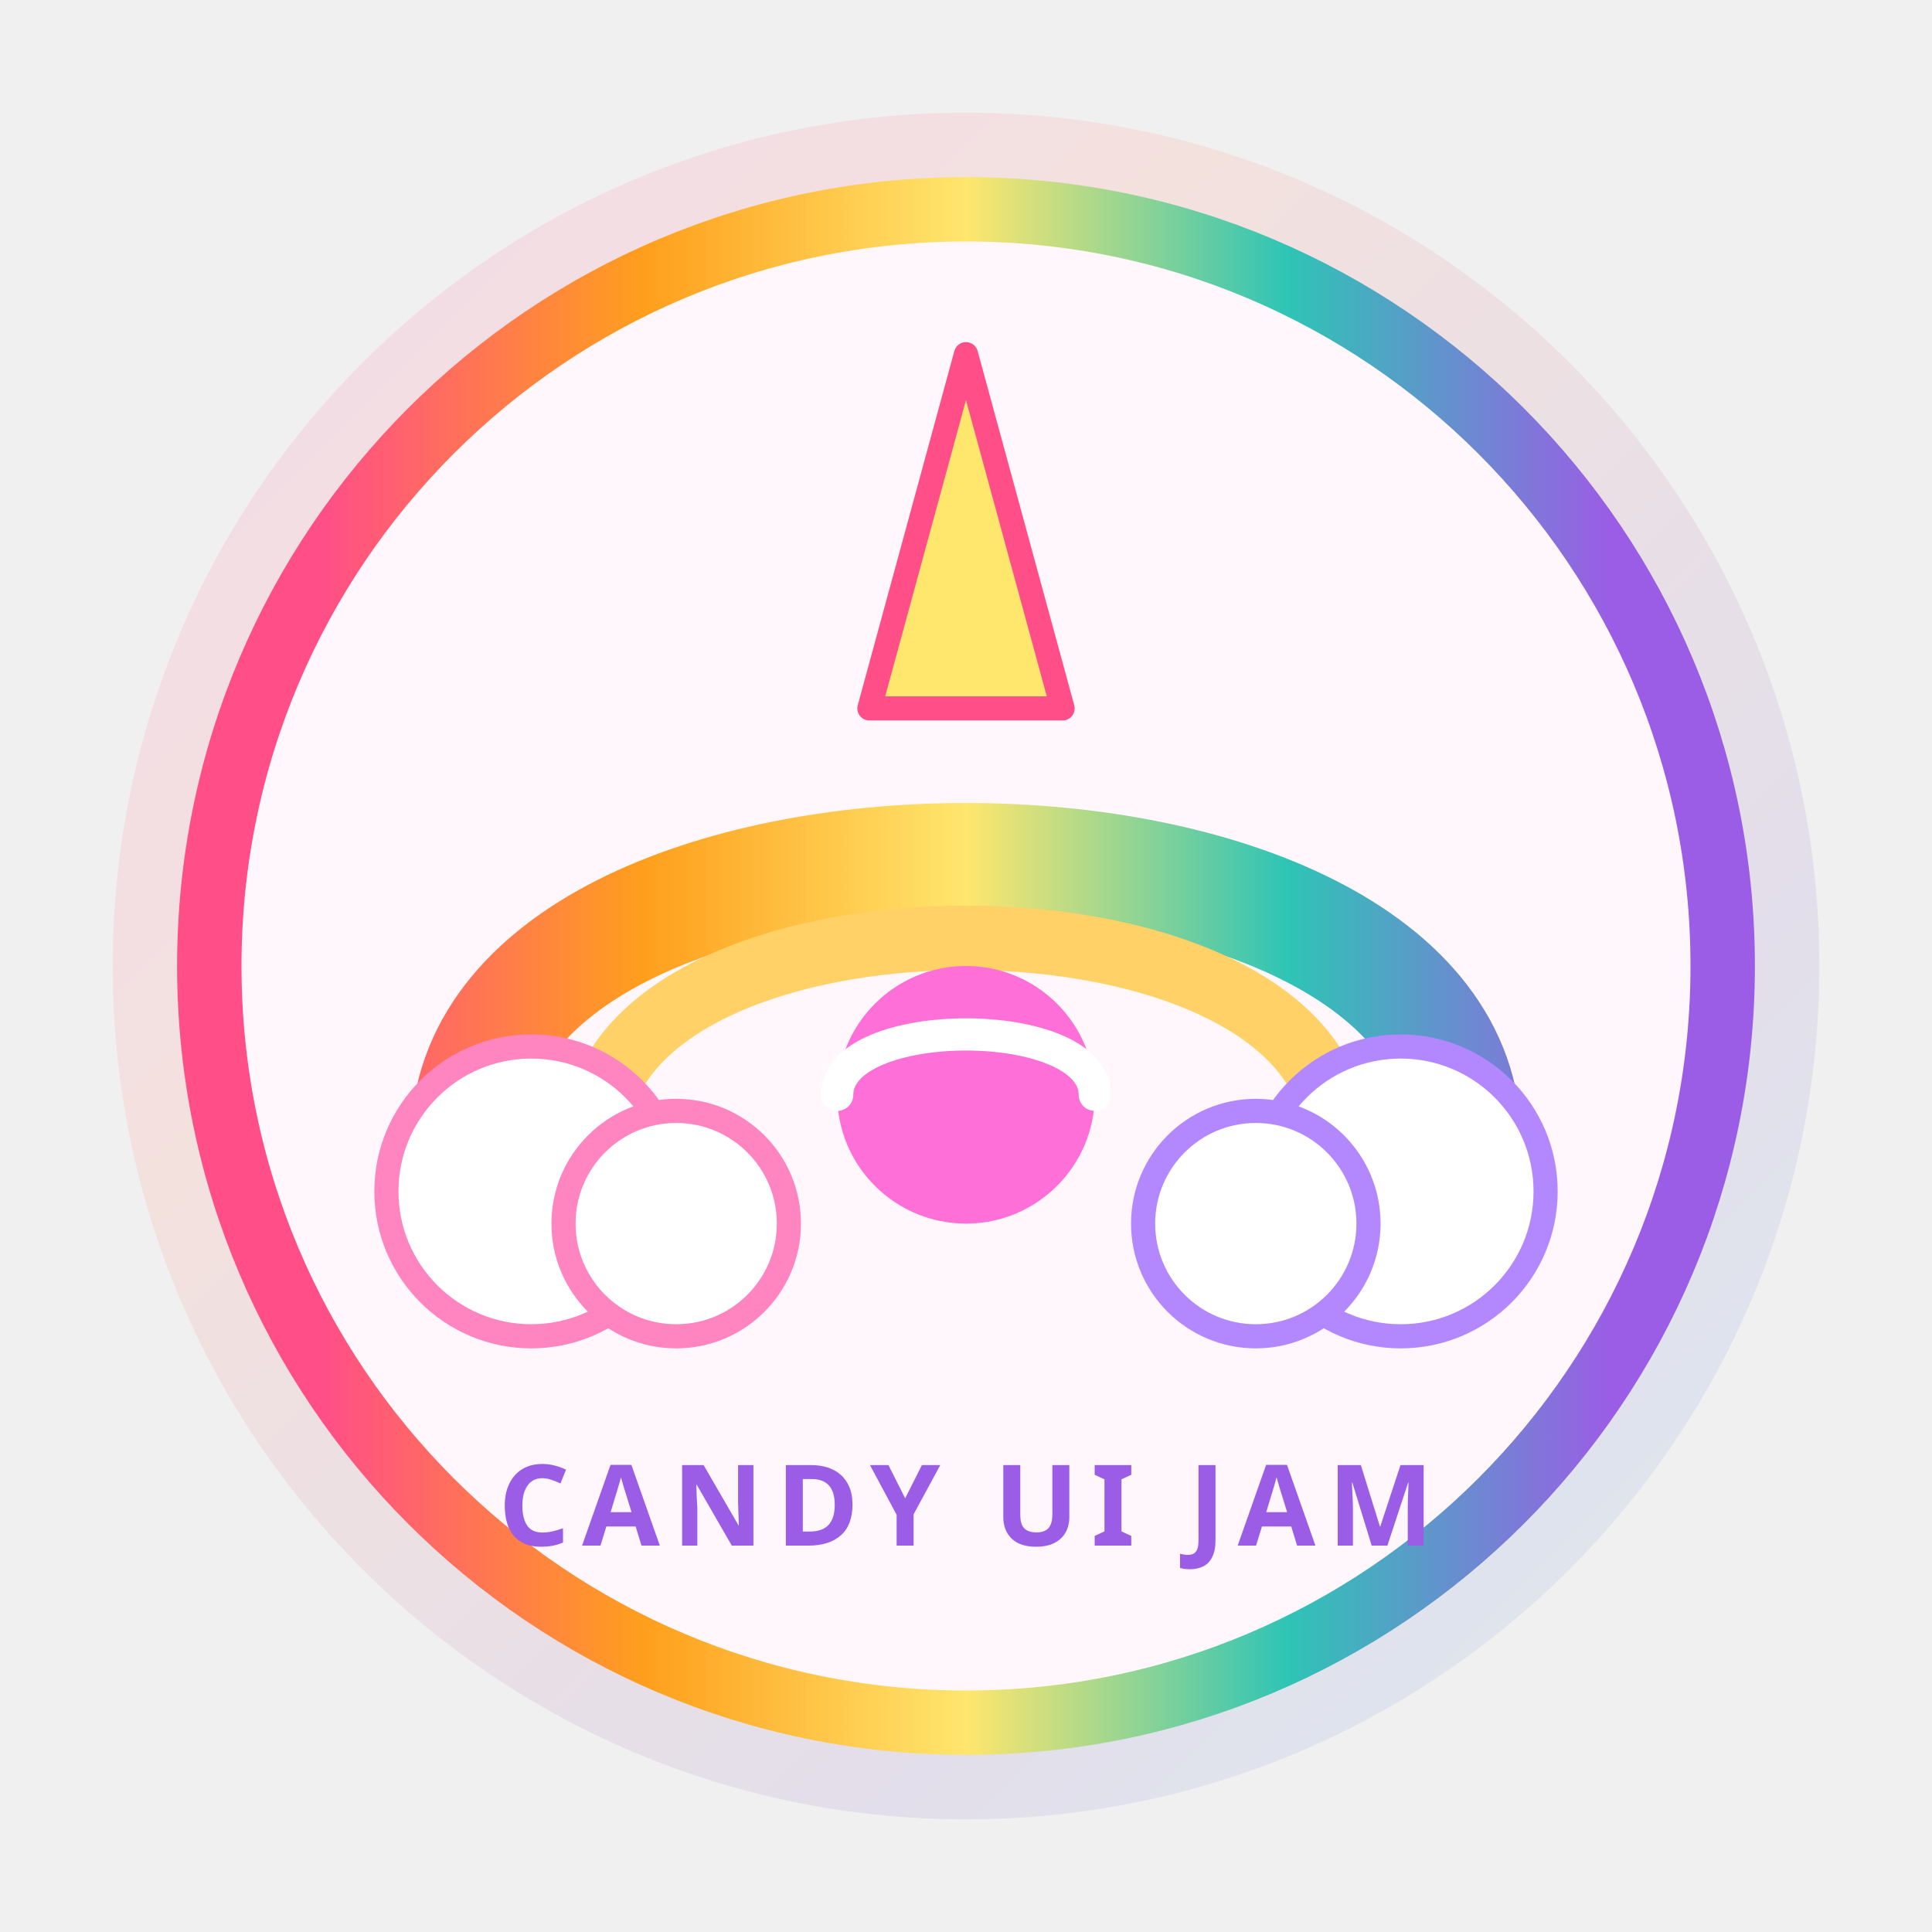
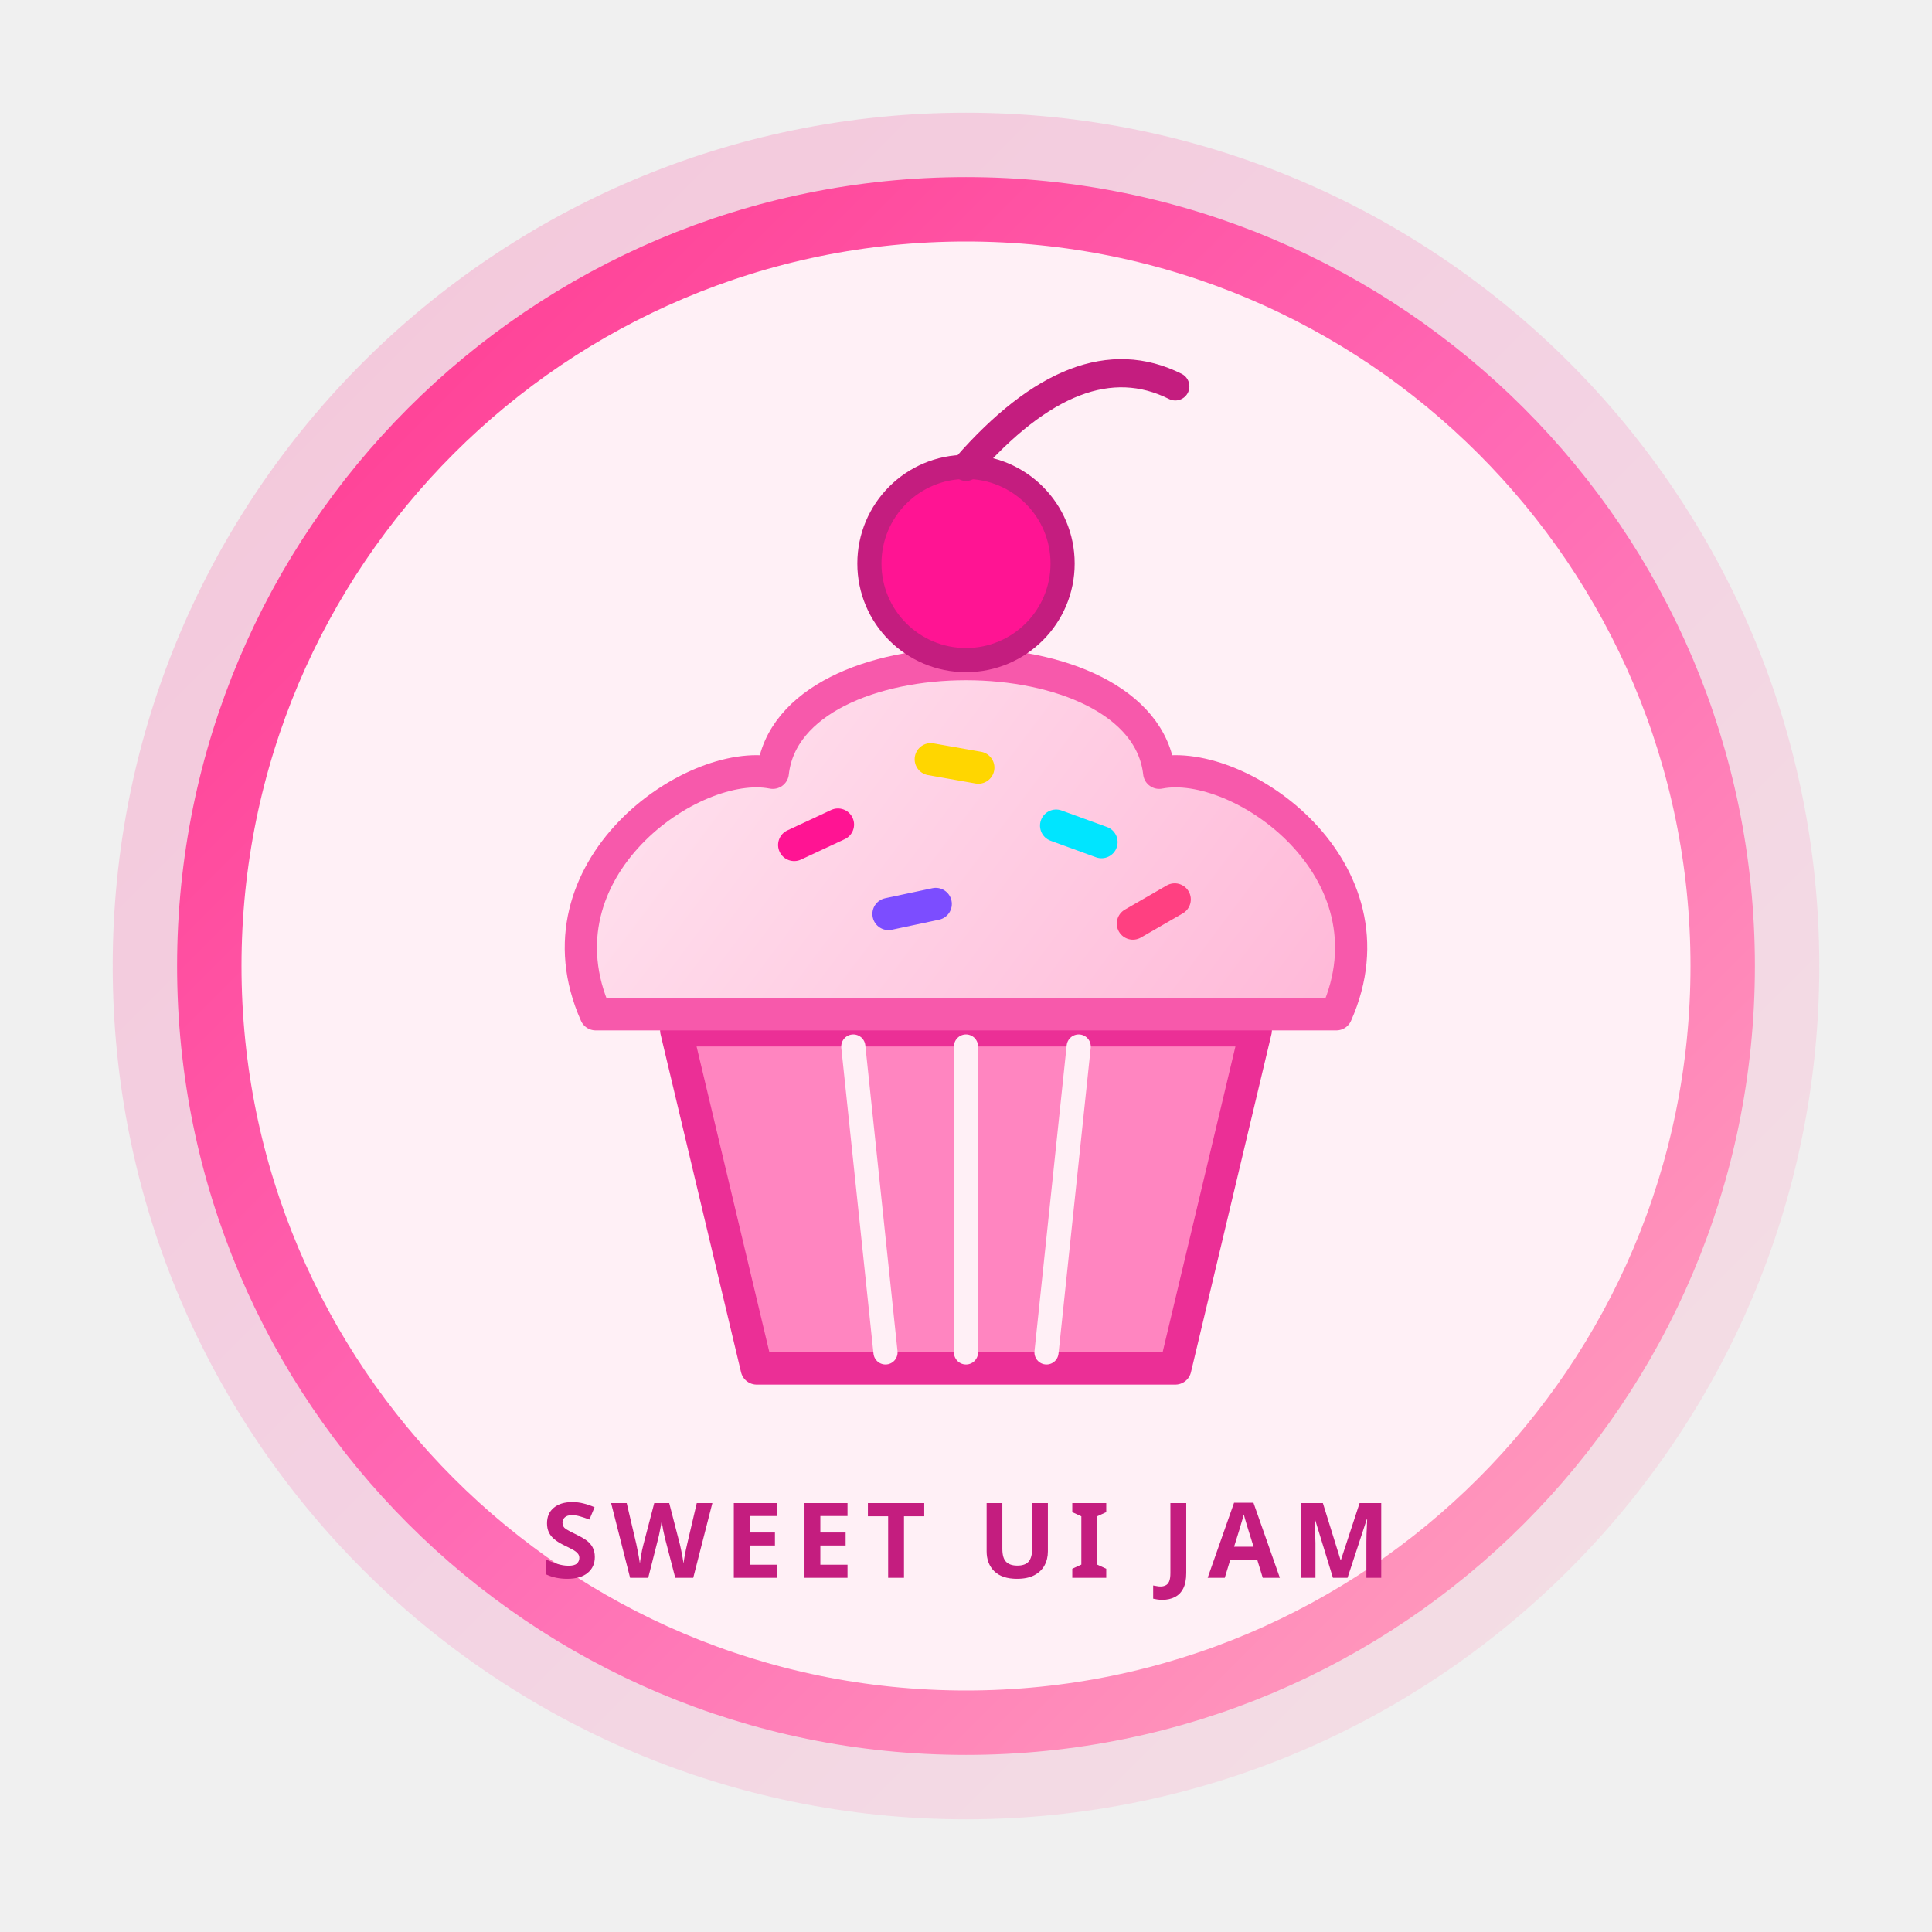
<svg xmlns="http://www.w3.org/2000/svg" viewBox="0 0 240 240" fill="none">
  <defs>
-     <linearGradient id="candyGrad" x1="0" y1="0" x2="240" y2="240" gradientUnits="userSpaceOnUse">
-       <stop offset="0%" stop-color="#FF6FD8" />
-       <stop offset="35%" stop-color="#FF9A8B" />
-       <stop offset="70%" stop-color="#A18CD1" />
-       <stop offset="100%" stop-color="#70E1F5" />
+     <linearGradient id="pinkCandyGrad" x1="0" y1="0" x2="240" y2="240" gradientUnits="userSpaceOnUse">
+       <stop offset="0%" stop-color="#FF2A85" />
+       <stop offset="50%" stop-color="#FF69B4" />
+       <stop offset="100%" stop-color="#FFB6C1" />
    </linearGradient>
-     <linearGradient id="rainbowArc" x1="40" y1="120" x2="200" y2="120" gradientUnits="userSpaceOnUse">
-       <stop offset="0%" stop-color="#FF4E88" />
-       <stop offset="25%" stop-color="#FF9F1C" />
-       <stop offset="50%" stop-color="#FFE66D" />
-       <stop offset="75%" stop-color="#2EC4B6" />
-       <stop offset="100%" stop-color="#9B5DE5" />
+     <linearGradient id="frostingGrad" x1="60" y1="60" x2="180" y2="150" gradientUnits="userSpaceOnUse">
+       <stop offset="0%" stop-color="#FFF0F6" />
+       <stop offset="100%" stop-color="#FFADD2" />
    </linearGradient>
  </defs>
-   <circle cx="120" cy="120" r="106" fill="url(#candyGrad)" opacity="0.18" />
-   <circle cx="120" cy="120" r="94" fill="#FFF7FB" stroke="url(#rainbowArc)" stroke-width="8" />
-   <path d="M58 142 C58 95, 182 95, 182 142" stroke="url(#rainbowArc)" stroke-width="14" stroke-linecap="round" fill="none" />
-   <path d="M74 142 C74 108, 166 108, 166 142" stroke="#FFD166" stroke-width="8" stroke-linecap="round" fill="none" />
-   <circle cx="66" cy="148" r="18" fill="#FFFFFF" stroke="#FF85C0" stroke-width="3" />
-   <circle cx="84" cy="152" r="14" fill="#FFFFFF" stroke="#FF85C0" stroke-width="3" />
-   <circle cx="174" cy="148" r="18" fill="#FFFFFF" stroke="#B388FF" stroke-width="3" />
-   <circle cx="156" cy="152" r="14" fill="#FFFFFF" stroke="#B388FF" stroke-width="3" />
-   <polygon points="120,44 132,88 108,88" fill="#FFE66D" stroke="#FF4E88" stroke-width="3" stroke-linejoin="round" />
-   <circle cx="120" cy="136" r="16" fill="#FF6FD8" />
-   <path d="M104 136 C104 126, 136 126, 136 136" stroke="#FFFFFF" stroke-width="4" stroke-linecap="round" />
-   <text x="120" y="192" text-anchor="middle" font-family="sans-serif" font-weight="800" font-size="14" fill="#9B5DE5" letter-spacing="1.5">CANDY UI JAM</text>
+   <circle cx="120" cy="120" r="106" fill="url(#pinkCandyGrad)" opacity="0.22" />
+   <circle cx="120" cy="120" r="94" fill="#FFF0F6" stroke="url(#pinkCandyGrad)" stroke-width="8" />
+   <path d="M84 128 L94 170 H146 L156 128 Z" fill="#FF85C0" stroke="#EB2F96" stroke-width="4" stroke-linejoin="round" />
+   <line x1="106" y1="130" x2="110" y2="168" stroke="#FFF0F6" stroke-width="3" stroke-linecap="round" />
+   <line x1="120" y1="130" x2="120" y2="168" stroke="#FFF0F6" stroke-width="3" stroke-linecap="round" />
+   <line x1="134" y1="130" x2="130" y2="168" stroke="#FFF0F6" stroke-width="3" stroke-linecap="round" />
+   <path d="M74 126 C66 108, 86 94, 96 96 C98 78, 142 78, 144 96 C154 94, 174 108, 166 126 Z" fill="url(#frostingGrad)" stroke="#F759AB" stroke-width="4" stroke-linejoin="round" />
+   <circle cx="120" cy="70" r="12" fill="#FF1493" stroke="#C41D7F" stroke-width="3" />
+   <path d="M120 58 Q134 42, 146 48" stroke="#C41D7F" stroke-width="3.5" stroke-linecap="round" fill="none" />
+   <rect x="96" y="104" width="10" height="4" rx="2" transform="rotate(-25 96 104)" fill="#FF1493" />
+   <rect x="130" y="100" width="10" height="4" rx="2" transform="rotate(20 130 100)" fill="#00E5FF" />
+   <rect x="114" y="92" width="10" height="4" rx="2" transform="rotate(10 114 92)" fill="#FFD600" />
+   <rect x="108" y="112" width="10" height="4" rx="2" transform="rotate(-12 108 112)" fill="#7C4DFF" />
+   <rect x="138" y="114" width="10" height="4" rx="2" transform="rotate(-30 138 114)" fill="#FF4081" />
+   <text x="120" y="196" text-anchor="middle" font-family="sans-serif" font-weight="800" font-size="13" fill="#C41D7F" letter-spacing="1.5">SWEET UI JAM</text>
</svg>
